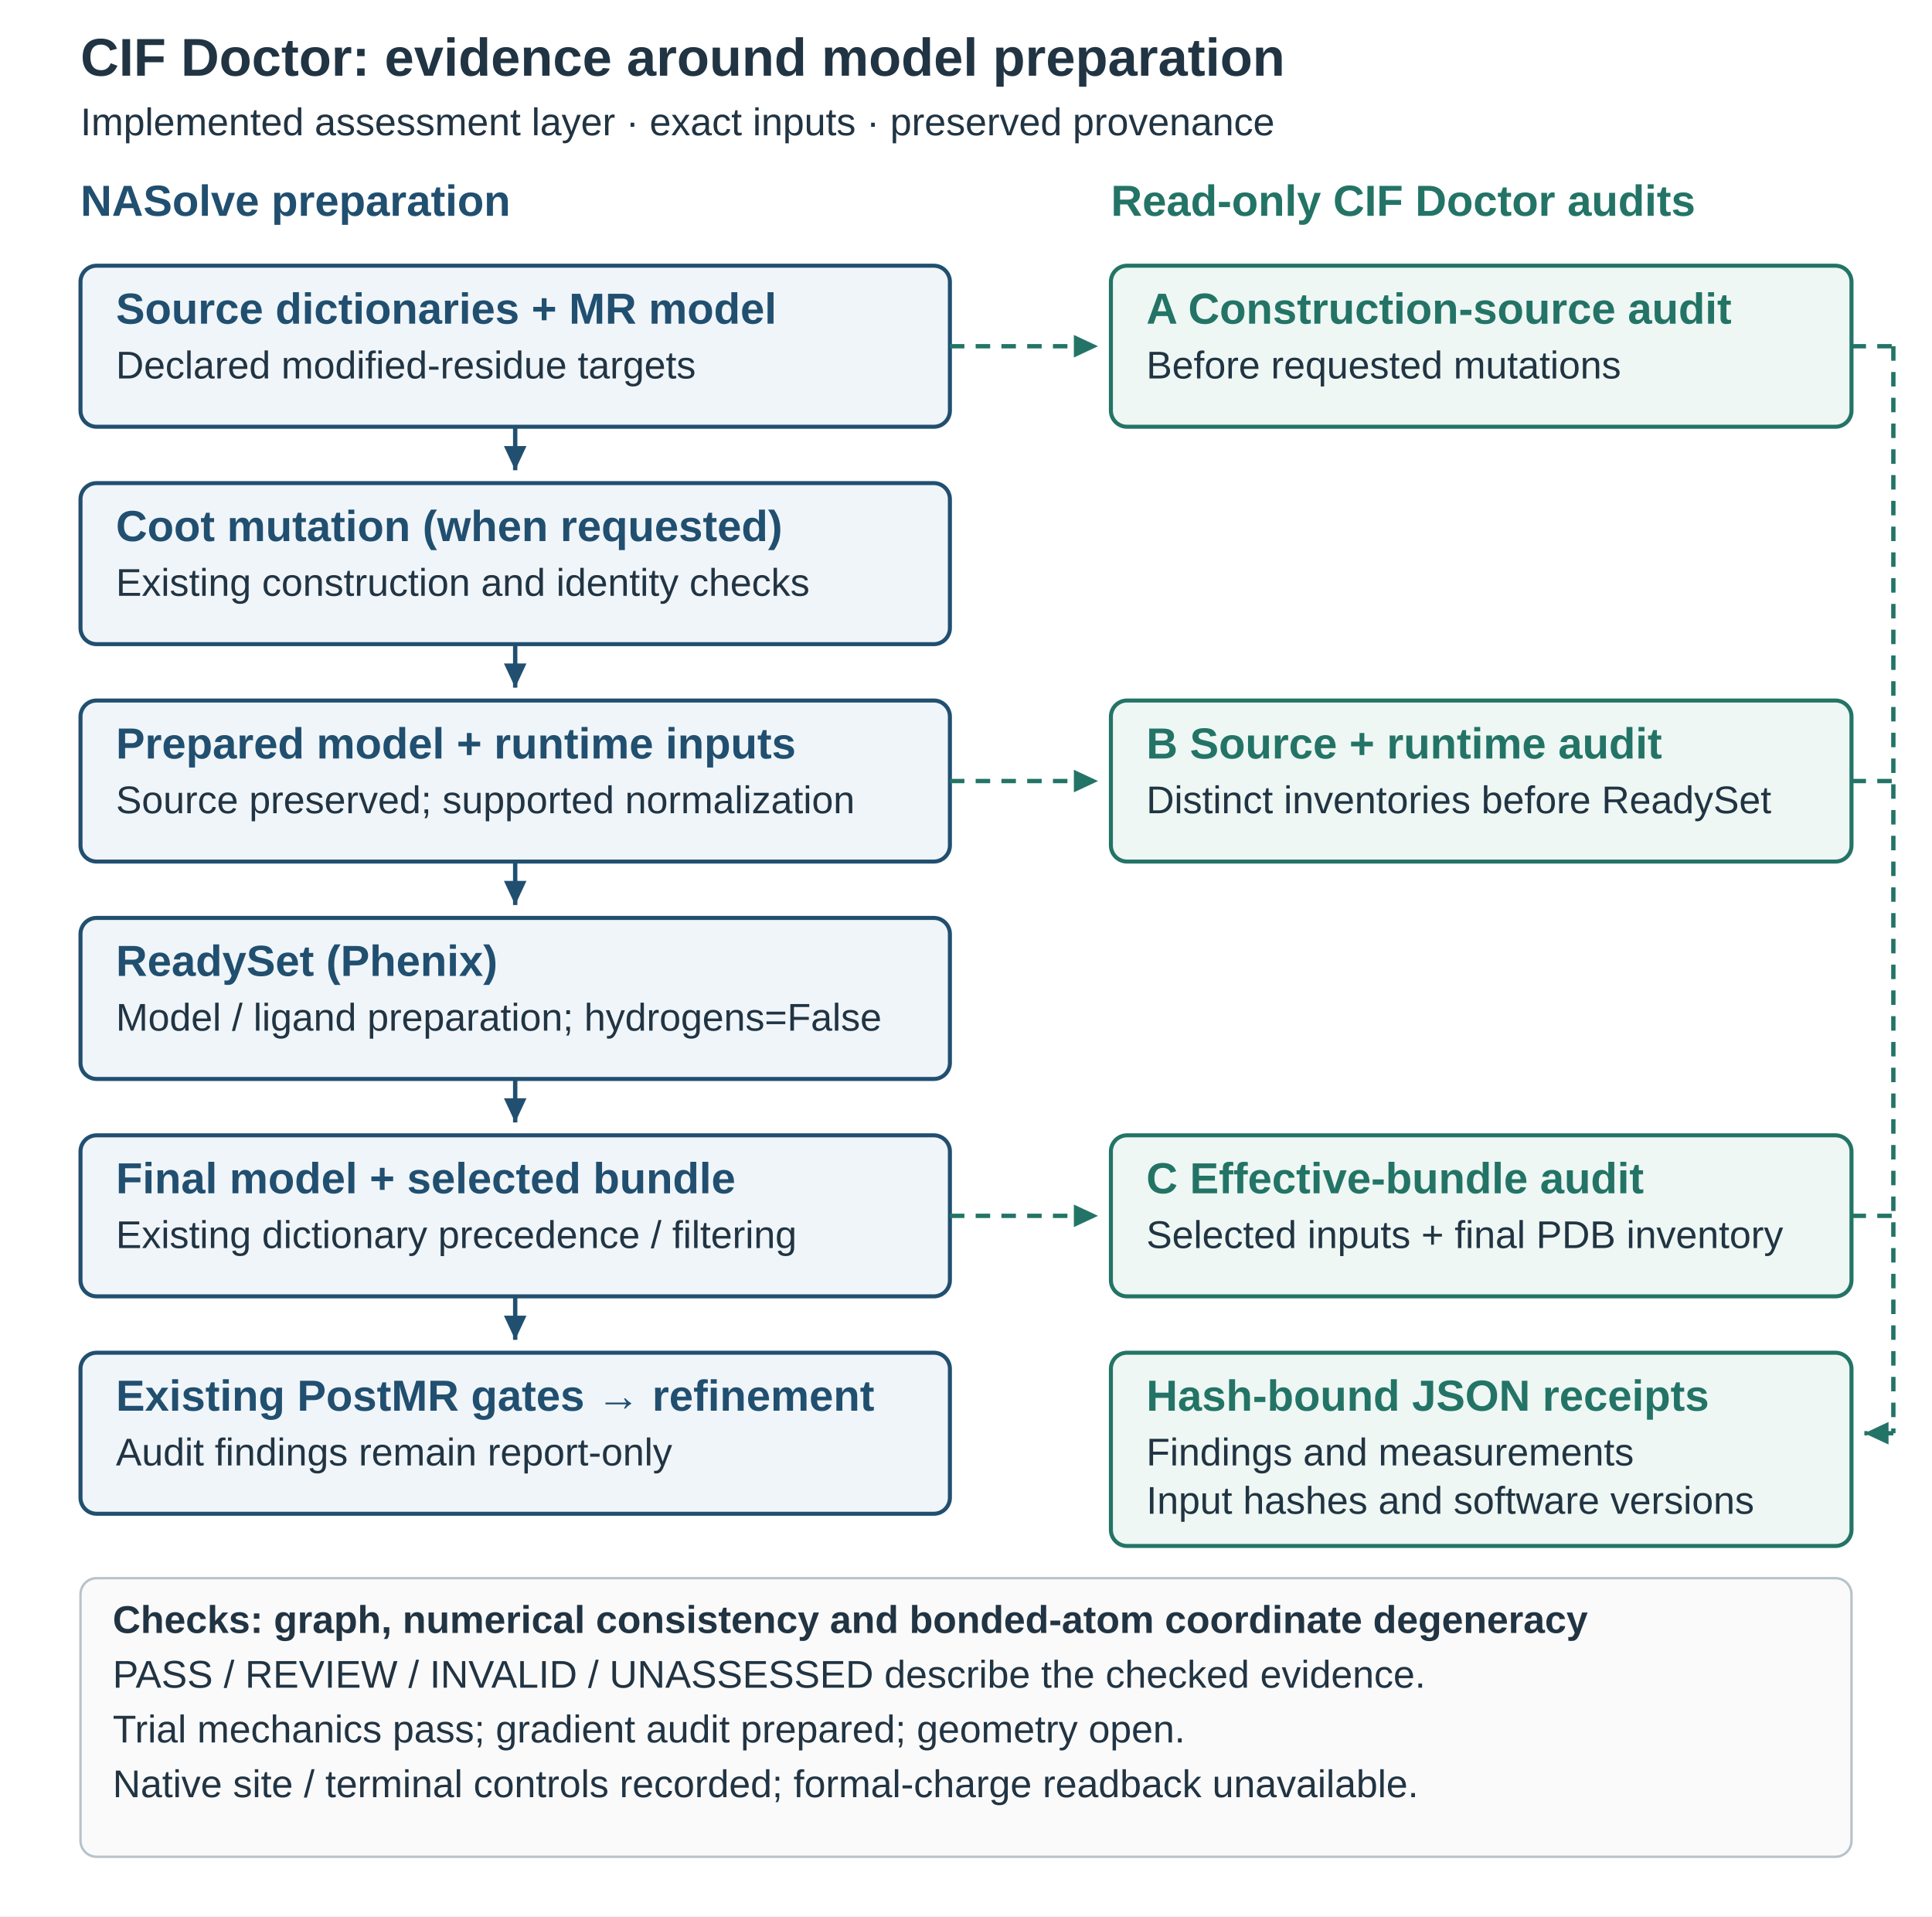
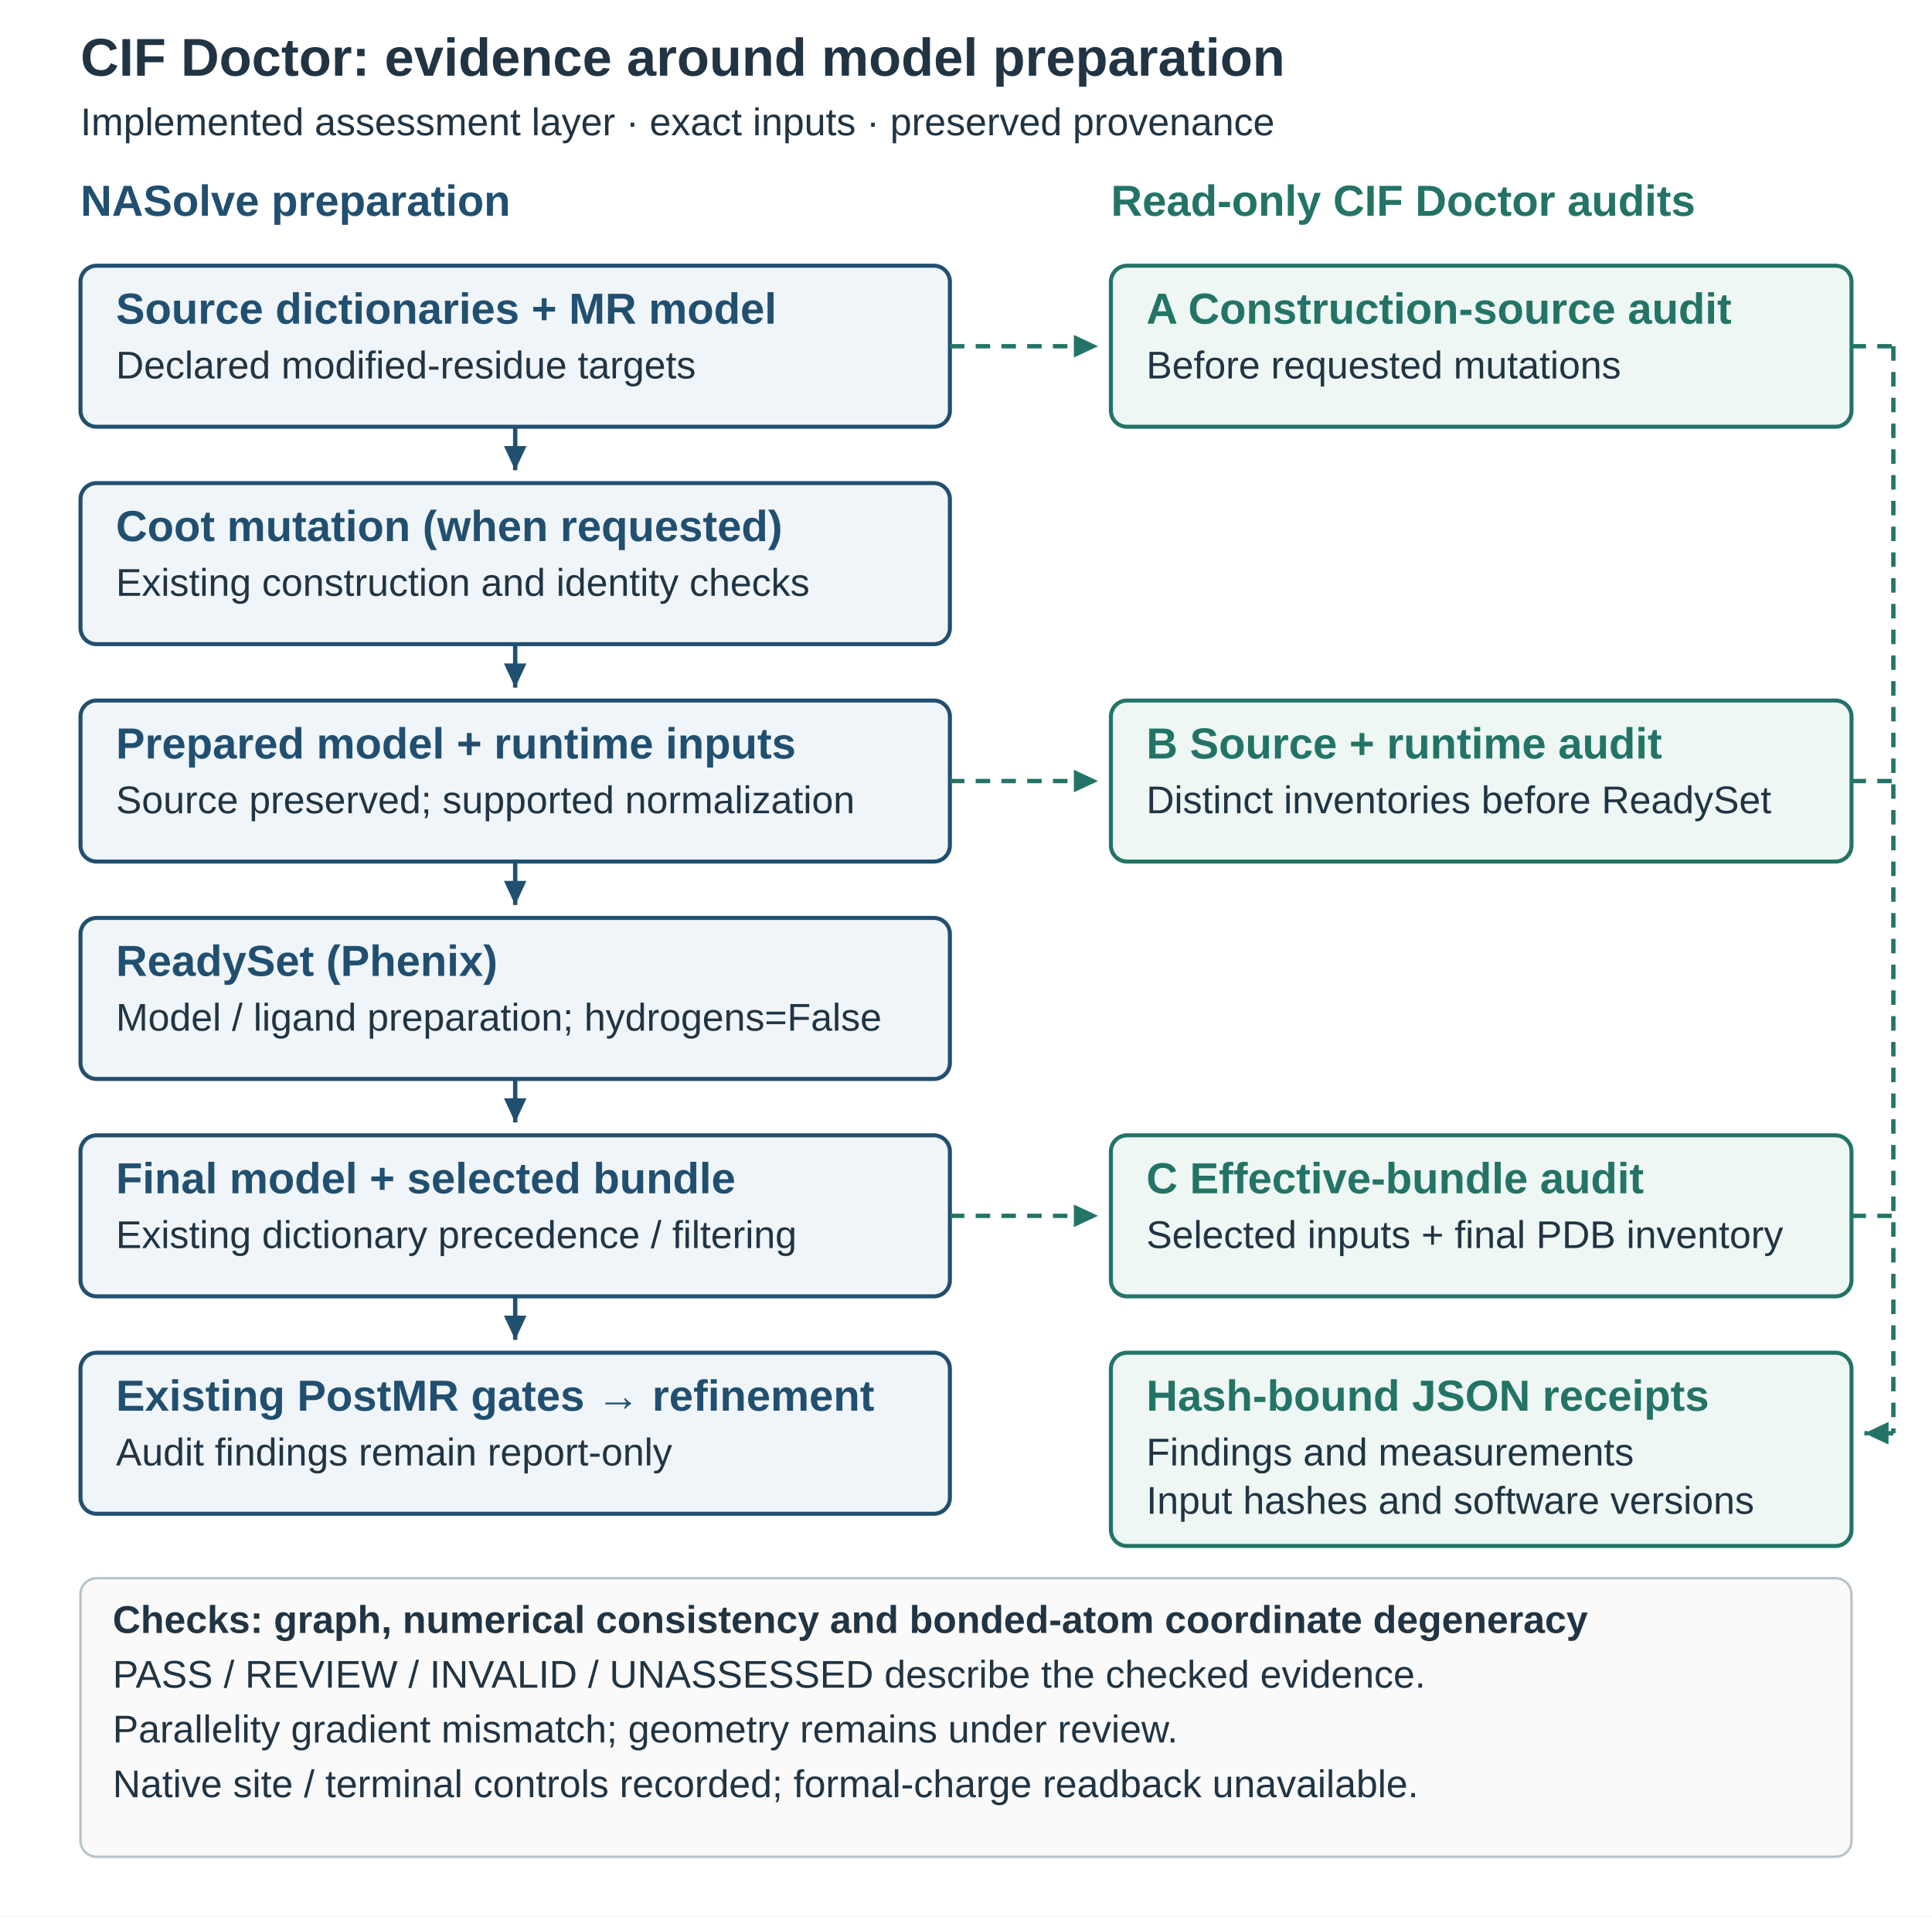
<svg xmlns="http://www.w3.org/2000/svg" width="180mm" height="178.5mm" viewBox="0 0 1200 1190" role="img" aria-labelledby="title description">
  <rect width="1200" height="1190" fill="white" />
  <text x="50" y="47" font-family="Arial, Helvetica, sans-serif" font-size="33" font-weight="bold" fill="#213443" text-anchor="start">CIF Doctor: evidence around model preparation</text>
  <text x="50" y="84" font-family="Arial, Helvetica, sans-serif" font-size="24" font-weight="normal" fill="#213443" text-anchor="start">Implemented assessment layer · exact inputs · preserved provenance</text>
  <text x="50" y="134" font-family="Arial, Helvetica, sans-serif" font-size="27" font-weight="bold" fill="#214f70" text-anchor="start">NASolve preparation</text>
  <text x="690" y="134" font-family="Arial, Helvetica, sans-serif" font-size="27" font-weight="bold" fill="#237466" text-anchor="start">Read-only CIF Doctor audits</text>
  <g id="source-inputs">
    <rect x="50" y="165" width="540" height="100" rx="10" fill="#f0f5f9" stroke="#214f70" stroke-width="2.5" />
    <text x="72" y="201" font-family="Arial, Helvetica, sans-serif" font-size="27" font-weight="bold" fill="#214f70" text-anchor="start">Source dictionaries + MR model</text>
    <text x="72" y="235" font-family="Arial, Helvetica, sans-serif" font-size="24" font-weight="normal" fill="#213443" text-anchor="start">Declared modified-residue targets</text>
  </g>
  <g id="coot-mutation">
    <rect x="50" y="300" width="540" height="100" rx="10" fill="#f0f5f9" stroke="#214f70" stroke-width="2.5" />
    <text x="72" y="336" font-family="Arial, Helvetica, sans-serif" font-size="27" font-weight="bold" fill="#214f70" text-anchor="start">Coot mutation (when requested)</text>
    <text x="72" y="370" font-family="Arial, Helvetica, sans-serif" font-size="24" font-weight="normal" fill="#213443" text-anchor="start">Existing construction and identity checks</text>
  </g>
  <g id="prepared-inputs">
    <rect x="50" y="435" width="540" height="100" rx="10" fill="#f0f5f9" stroke="#214f70" stroke-width="2.5" />
    <text x="72" y="471" font-family="Arial, Helvetica, sans-serif" font-size="27" font-weight="bold" fill="#214f70" text-anchor="start">Prepared model + runtime inputs</text>
    <text x="72" y="505" font-family="Arial, Helvetica, sans-serif" font-size="24" font-weight="normal" fill="#213443" text-anchor="start">Source preserved; supported normalization</text>
  </g>
  <g id="readyset">
    <rect x="50" y="570" width="540" height="100" rx="10" fill="#f0f5f9" stroke="#214f70" stroke-width="2.5" />
    <text x="72" y="606" font-family="Arial, Helvetica, sans-serif" font-size="27" font-weight="bold" fill="#214f70" text-anchor="start">ReadySet (Phenix)</text>
    <text x="72" y="640" font-family="Arial, Helvetica, sans-serif" font-size="24" font-weight="normal" fill="#213443" text-anchor="start">Model / ligand preparation; hydrogens=False</text>
  </g>
  <g id="effective-inputs">
    <rect x="50" y="705" width="540" height="100" rx="10" fill="#f0f5f9" stroke="#214f70" stroke-width="2.5" />
    <text x="72" y="741" font-family="Arial, Helvetica, sans-serif" font-size="27" font-weight="bold" fill="#214f70" text-anchor="start">Final model + selected bundle</text>
    <text x="72" y="775" font-family="Arial, Helvetica, sans-serif" font-size="24" font-weight="normal" fill="#213443" text-anchor="start">Existing dictionary precedence / filtering</text>
  </g>
  <g id="postmr-gates">
    <rect x="50" y="840" width="540" height="100" rx="10" fill="#f0f5f9" stroke="#214f70" stroke-width="2.5" />
    <text x="72" y="876" font-family="Arial, Helvetica, sans-serif" font-size="27" font-weight="bold" fill="#214f70" text-anchor="start">Existing PostMR gates → refinement</text>
    <text x="72" y="910" font-family="Arial, Helvetica, sans-serif" font-size="24" font-weight="normal" fill="#213443" text-anchor="start">Audit findings remain report-only</text>
  </g>
  <g id="preparation-flow-0">
    <path d="M 320.0 265.0 L 320.0 292.0" fill="none" stroke="#214f70" stroke-width="2.7" />
    <polygon points="320.0,292.0 313.0,277.0 327.0,277.0" fill="#214f70" />
  </g>
  <g id="preparation-flow-1">
    <path d="M 320.0 400.0 L 320.0 427.0" fill="none" stroke="#214f70" stroke-width="2.7" />
    <polygon points="320.0,427.0 313.0,412.0 327.0,412.0" fill="#214f70" />
  </g>
  <g id="preparation-flow-2">
    <path d="M 320.0 535.0 L 320.0 562.0" fill="none" stroke="#214f70" stroke-width="2.7" />
    <polygon points="320.0,562.0 313.0,547.0 327.0,547.0" fill="#214f70" />
  </g>
  <g id="preparation-flow-3">
    <path d="M 320.0 670.0 L 320.0 697.0" fill="none" stroke="#214f70" stroke-width="2.7" />
    <polygon points="320.0,697.0 313.0,682.0 327.0,682.0" fill="#214f70" />
  </g>
  <g id="preparation-flow-4">
    <path d="M 320.0 805.0 L 320.0 832.0" fill="none" stroke="#214f70" stroke-width="2.7" />
    <polygon points="320.0,832.0 313.0,817.0 327.0,817.0" fill="#214f70" />
  </g>
  <g id="mutation-audit">
    <rect x="690" y="165" width="460" height="100" rx="10" fill="#eef7f3" stroke="#237466" stroke-width="2.5" />
    <text x="712" y="201" font-family="Arial, Helvetica, sans-serif" font-size="27" font-weight="bold" fill="#237466" text-anchor="start">A  Construction-source audit</text>
    <text x="712" y="235" font-family="Arial, Helvetica, sans-serif" font-size="24" font-weight="normal" fill="#213443" text-anchor="start">Before requested mutations</text>
  </g>
  <g id="audit-branch-mutation-audit">
    <path d="M 590.0 215.0 L 599.0 215.0" fill="none" stroke="#237466" stroke-width="2.7" />
    <path d="M 606.0 215.0 L 615.0 215.0" fill="none" stroke="#237466" stroke-width="2.7" />
    <path d="M 622.0 215.0 L 631.0 215.0" fill="none" stroke="#237466" stroke-width="2.7" />
    <path d="M 638.0 215.0 L 647.0 215.0" fill="none" stroke="#237466" stroke-width="2.7" />
    <path d="M 654.0 215.0 L 663.0 215.0" fill="none" stroke="#237466" stroke-width="2.7" />
    <path d="M 670.0 215.0 L 679.0 215.0" fill="none" stroke="#237466" stroke-width="2.7" />
    <polygon points="682.0,215.0 667.0,222.0 667.0,208.0" fill="#237466" />
  </g>
  <g id="source-runtime-audit">
    <rect x="690" y="435" width="460" height="100" rx="10" fill="#eef7f3" stroke="#237466" stroke-width="2.5" />
    <text x="712" y="471" font-family="Arial, Helvetica, sans-serif" font-size="27" font-weight="bold" fill="#237466" text-anchor="start">B  Source + runtime audit</text>
    <text x="712" y="505" font-family="Arial, Helvetica, sans-serif" font-size="24" font-weight="normal" fill="#213443" text-anchor="start">Distinct inventories before ReadySet</text>
  </g>
  <g id="audit-branch-source-runtime-audit">
    <path d="M 590.0 485.0 L 599.0 485.0" fill="none" stroke="#237466" stroke-width="2.7" />
    <path d="M 606.0 485.0 L 615.0 485.0" fill="none" stroke="#237466" stroke-width="2.7" />
    <path d="M 622.0 485.0 L 631.0 485.0" fill="none" stroke="#237466" stroke-width="2.7" />
    <path d="M 638.0 485.0 L 647.0 485.0" fill="none" stroke="#237466" stroke-width="2.7" />
    <path d="M 654.0 485.0 L 663.0 485.0" fill="none" stroke="#237466" stroke-width="2.7" />
    <path d="M 670.0 485.0 L 679.0 485.0" fill="none" stroke="#237466" stroke-width="2.7" />
    <polygon points="682.0,485.0 667.0,492.0 667.0,478.0" fill="#237466" />
  </g>
  <g id="effective-audit">
    <rect x="690" y="705" width="460" height="100" rx="10" fill="#eef7f3" stroke="#237466" stroke-width="2.5" />
    <text x="712" y="741" font-family="Arial, Helvetica, sans-serif" font-size="27" font-weight="bold" fill="#237466" text-anchor="start">C  Effective-bundle audit</text>
    <text x="712" y="775" font-family="Arial, Helvetica, sans-serif" font-size="24" font-weight="normal" fill="#213443" text-anchor="start">Selected inputs + final PDB inventory</text>
  </g>
  <g id="audit-branch-effective-audit">
    <path d="M 590.0 755.0 L 599.0 755.0" fill="none" stroke="#237466" stroke-width="2.7" />
    <path d="M 606.0 755.0 L 615.0 755.0" fill="none" stroke="#237466" stroke-width="2.7" />
    <path d="M 622.0 755.0 L 631.0 755.0" fill="none" stroke="#237466" stroke-width="2.7" />
    <path d="M 638.0 755.0 L 647.0 755.0" fill="none" stroke="#237466" stroke-width="2.7" />
    <path d="M 654.0 755.0 L 663.0 755.0" fill="none" stroke="#237466" stroke-width="2.7" />
    <path d="M 670.0 755.0 L 679.0 755.0" fill="none" stroke="#237466" stroke-width="2.7" />
    <polygon points="682.0,755.0 667.0,762.0 667.0,748.0" fill="#237466" />
  </g>
  <g id="json-receipts">
    <rect x="690" y="840" width="460" height="120" rx="10" fill="#eef7f3" stroke="#237466" stroke-width="2.5" />
    <text x="712" y="876" font-family="Arial, Helvetica, sans-serif" font-size="27" font-weight="bold" fill="#237466" text-anchor="start">Hash-bound JSON receipts</text>
    <text x="712" y="910" font-family="Arial, Helvetica, sans-serif" font-size="24" font-weight="normal" fill="#213443" text-anchor="start">Findings and measurements</text>
    <text x="712" y="940" font-family="Arial, Helvetica, sans-serif" font-size="24" font-weight="normal" fill="#213443" text-anchor="start">Input hashes and software versions</text>
  </g>
  <g id="mutation-to-receipts">
    <path d="M 1150.0 215.0 L 1159.0 215.0" fill="none" stroke="#237466" stroke-width="2.7" />
    <path d="M 1166.0 215.0 L 1175.0 215.0" fill="none" stroke="#237466" stroke-width="2.7" />
    <path d="M 1176.0 215.0 L 1176.0 224.0" fill="none" stroke="#237466" stroke-width="2.7" />
    <path d="M 1176.0 231.0 L 1176.0 240.0" fill="none" stroke="#237466" stroke-width="2.7" />
    <path d="M 1176.0 247.0 L 1176.0 256.0" fill="none" stroke="#237466" stroke-width="2.7" />
    <path d="M 1176.0 263.0 L 1176.0 272.0" fill="none" stroke="#237466" stroke-width="2.7" />
    <path d="M 1176.0 279.0 L 1176.0 288.0" fill="none" stroke="#237466" stroke-width="2.7" />
    <path d="M 1176.0 295.0 L 1176.0 304.0" fill="none" stroke="#237466" stroke-width="2.7" />
    <path d="M 1176.0 311.0 L 1176.0 320.0" fill="none" stroke="#237466" stroke-width="2.7" />
    <path d="M 1176.0 327.0 L 1176.0 336.0" fill="none" stroke="#237466" stroke-width="2.7" />
    <path d="M 1176.0 343.0 L 1176.0 352.0" fill="none" stroke="#237466" stroke-width="2.7" />
    <path d="M 1176.0 359.0 L 1176.0 368.0" fill="none" stroke="#237466" stroke-width="2.7" />
    <path d="M 1176.0 375.0 L 1176.0 384.0" fill="none" stroke="#237466" stroke-width="2.7" />
    <path d="M 1176.0 391.0 L 1176.0 400.0" fill="none" stroke="#237466" stroke-width="2.7" />
    <path d="M 1176.0 407.0 L 1176.0 416.0" fill="none" stroke="#237466" stroke-width="2.7" />
    <path d="M 1176.0 423.0 L 1176.0 432.0" fill="none" stroke="#237466" stroke-width="2.7" />
    <path d="M 1176.0 439.0 L 1176.0 448.0" fill="none" stroke="#237466" stroke-width="2.7" />
    <path d="M 1176.0 455.0 L 1176.0 464.0" fill="none" stroke="#237466" stroke-width="2.7" />
    <path d="M 1176.0 471.0 L 1176.0 480.0" fill="none" stroke="#237466" stroke-width="2.7" />
    <path d="M 1176.0 487.0 L 1176.0 496.0" fill="none" stroke="#237466" stroke-width="2.7" />
    <path d="M 1176.0 503.0 L 1176.0 512.0" fill="none" stroke="#237466" stroke-width="2.7" />
    <path d="M 1176.0 519.0 L 1176.0 528.0" fill="none" stroke="#237466" stroke-width="2.7" />
    <path d="M 1176.0 535.0 L 1176.0 544.0" fill="none" stroke="#237466" stroke-width="2.7" />
    <path d="M 1176.0 551.0 L 1176.0 560.0" fill="none" stroke="#237466" stroke-width="2.7" />
    <path d="M 1176.0 567.0 L 1176.0 576.0" fill="none" stroke="#237466" stroke-width="2.7" />
    <path d="M 1176.0 583.0 L 1176.0 592.0" fill="none" stroke="#237466" stroke-width="2.7" />
    <path d="M 1176.0 599.0 L 1176.0 608.0" fill="none" stroke="#237466" stroke-width="2.7" />
    <path d="M 1176.0 615.0 L 1176.0 624.0" fill="none" stroke="#237466" stroke-width="2.7" />
    <path d="M 1176.0 631.0 L 1176.0 640.0" fill="none" stroke="#237466" stroke-width="2.7" />
    <path d="M 1176.0 647.0 L 1176.0 656.0" fill="none" stroke="#237466" stroke-width="2.7" />
    <path d="M 1176.0 663.0 L 1176.0 672.0" fill="none" stroke="#237466" stroke-width="2.7" />
    <path d="M 1176.0 679.0 L 1176.0 688.0" fill="none" stroke="#237466" stroke-width="2.7" />
    <path d="M 1176.0 695.0 L 1176.0 704.0" fill="none" stroke="#237466" stroke-width="2.7" />
    <path d="M 1176.0 711.0 L 1176.0 720.0" fill="none" stroke="#237466" stroke-width="2.7" />
    <path d="M 1176.0 727.0 L 1176.0 736.0" fill="none" stroke="#237466" stroke-width="2.7" />
    <path d="M 1176.0 743.0 L 1176.0 752.0" fill="none" stroke="#237466" stroke-width="2.7" />
    <path d="M 1176.0 759.0 L 1176.0 768.0" fill="none" stroke="#237466" stroke-width="2.7" />
    <path d="M 1176.0 775.0 L 1176.0 784.0" fill="none" stroke="#237466" stroke-width="2.7" />
    <path d="M 1176.0 791.0 L 1176.0 800.0" fill="none" stroke="#237466" stroke-width="2.7" />
    <path d="M 1176.0 807.0 L 1176.0 816.0" fill="none" stroke="#237466" stroke-width="2.7" />
    <path d="M 1176.0 823.0 L 1176.0 832.0" fill="none" stroke="#237466" stroke-width="2.7" />
    <path d="M 1176.0 839.0 L 1176.0 848.0" fill="none" stroke="#237466" stroke-width="2.7" />
    <path d="M 1176.0 855.0 L 1176.0 864.0" fill="none" stroke="#237466" stroke-width="2.7" />
    <path d="M 1176.0 871.0 L 1176.0 880.0" fill="none" stroke="#237466" stroke-width="2.7" />
    <path d="M 1176.0 887.0 L 1176.0 890.0" fill="none" stroke="#237466" stroke-width="2.7" />
    <path d="M 1176.0 890.0 L 1167.0 890.0" fill="none" stroke="#237466" stroke-width="2.7" />
    <path d="M 1160.0 890.0 L 1158.0 890.0" fill="none" stroke="#237466" stroke-width="2.7" />
    <polygon points="1158.0,890.0 1173.0,883.0 1173.0,897.0" fill="#237466" />
  </g>
  <g id="source-to-receipts">
    <path d="M 1150.0 485.0 L 1159.0 485.0" fill="none" stroke="#237466" stroke-width="2.7" />
    <path d="M 1166.0 485.0 L 1175.0 485.0" fill="none" stroke="#237466" stroke-width="2.7" />
  </g>
  <g id="effective-to-receipts">
    <path d="M 1150.0 755.0 L 1159.0 755.0" fill="none" stroke="#237466" stroke-width="2.7" />
    <path d="M 1166.0 755.0 L 1175.0 755.0" fill="none" stroke="#237466" stroke-width="2.7" />
  </g>
  <g id="scope-notes">
    <rect x="50" y="980" width="1100" height="173" rx="10" fill="#fafafa" stroke="#b7c2ca" stroke-width="1.5" />
    <text x="70" y="1014" font-family="Arial, Helvetica, sans-serif" font-size="24" font-weight="bold" fill="#213443" text-anchor="start">Checks: graph, numerical consistency and bonded-atom coordinate degeneracy</text>
    <text x="70" y="1048" font-family="Arial, Helvetica, sans-serif" font-size="24" font-weight="normal" fill="#213443" text-anchor="start">PASS / REVIEW / INVALID / UNASSESSED describe the checked evidence.</text>
-     <text x="70" y="1082" font-family="Arial, Helvetica, sans-serif" font-size="24" font-weight="normal" fill="#213443" text-anchor="start">Trial mechanics pass; gradient audit prepared; geometry open.</text>
+     <text x="70" y="1082" font-family="Arial, Helvetica, sans-serif" font-size="24" font-weight="normal" fill="#213443" text-anchor="start">Parallelity gradient mismatch; geometry remains under review.</text>
    <text x="70" y="1116" font-family="Arial, Helvetica, sans-serif" font-size="24" font-weight="normal" fill="#213443" text-anchor="start">Native site / terminal controls recorded; formal-charge readback unavailable.</text>
  </g>
</svg>
